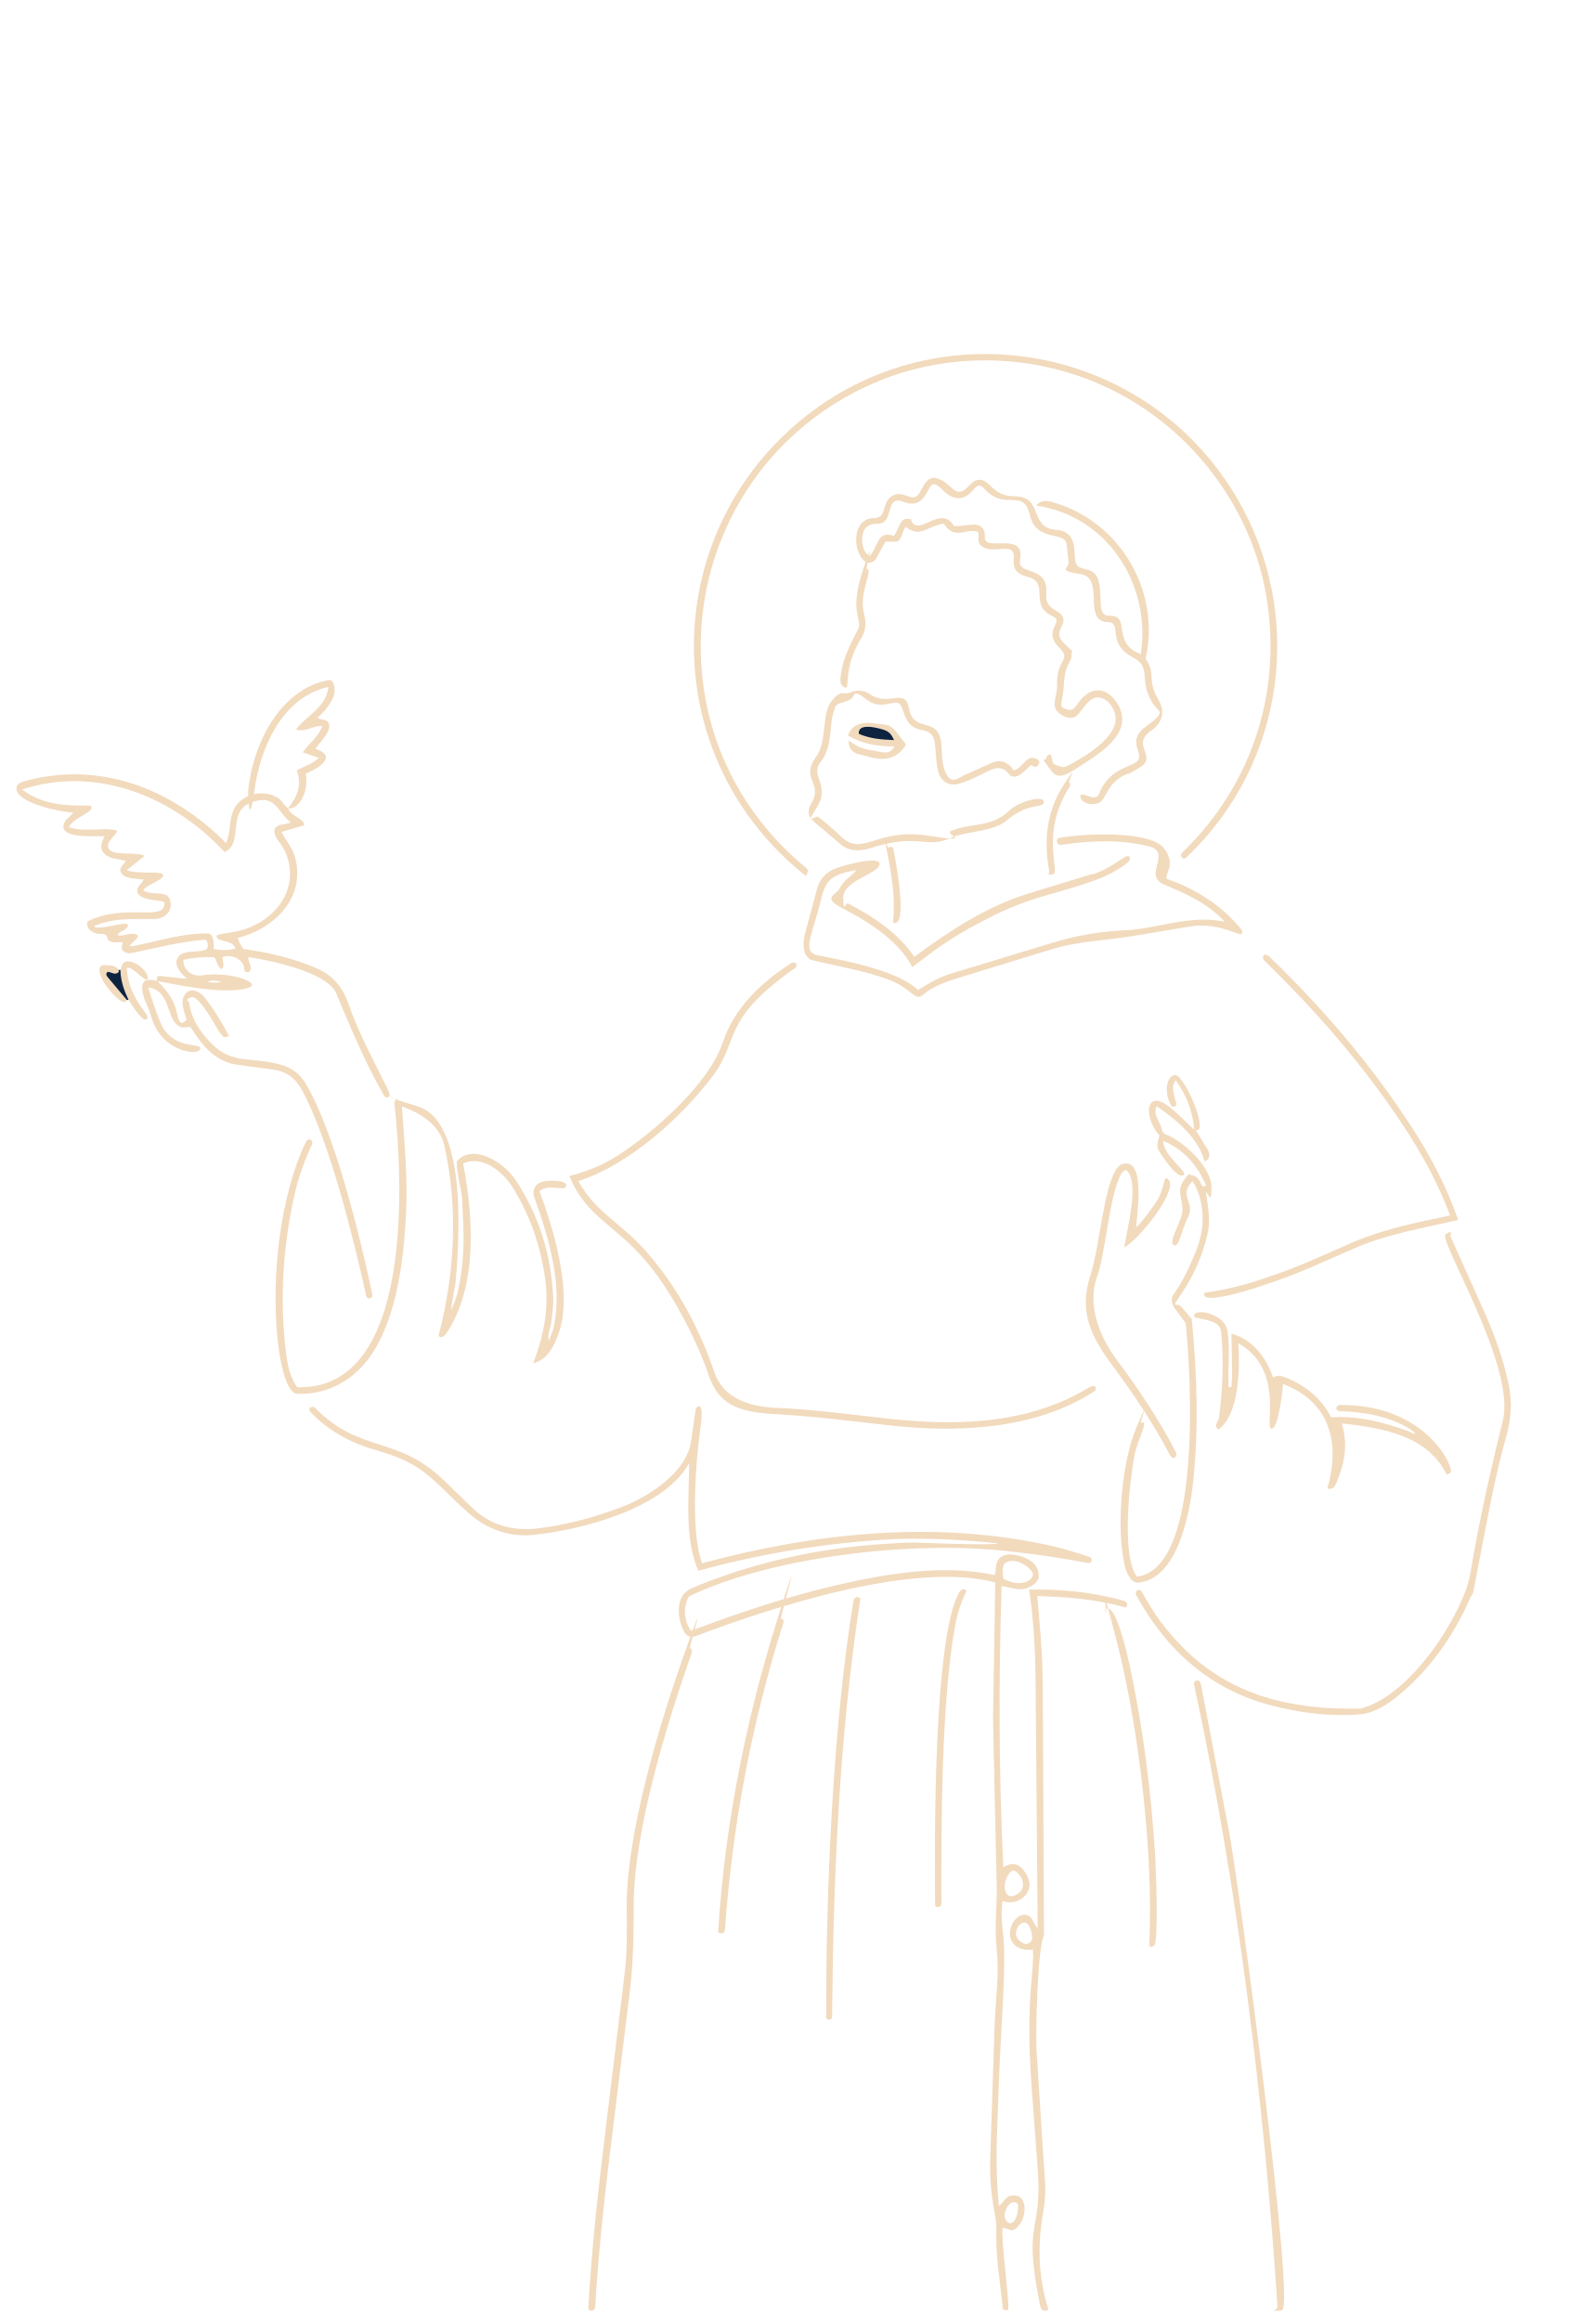
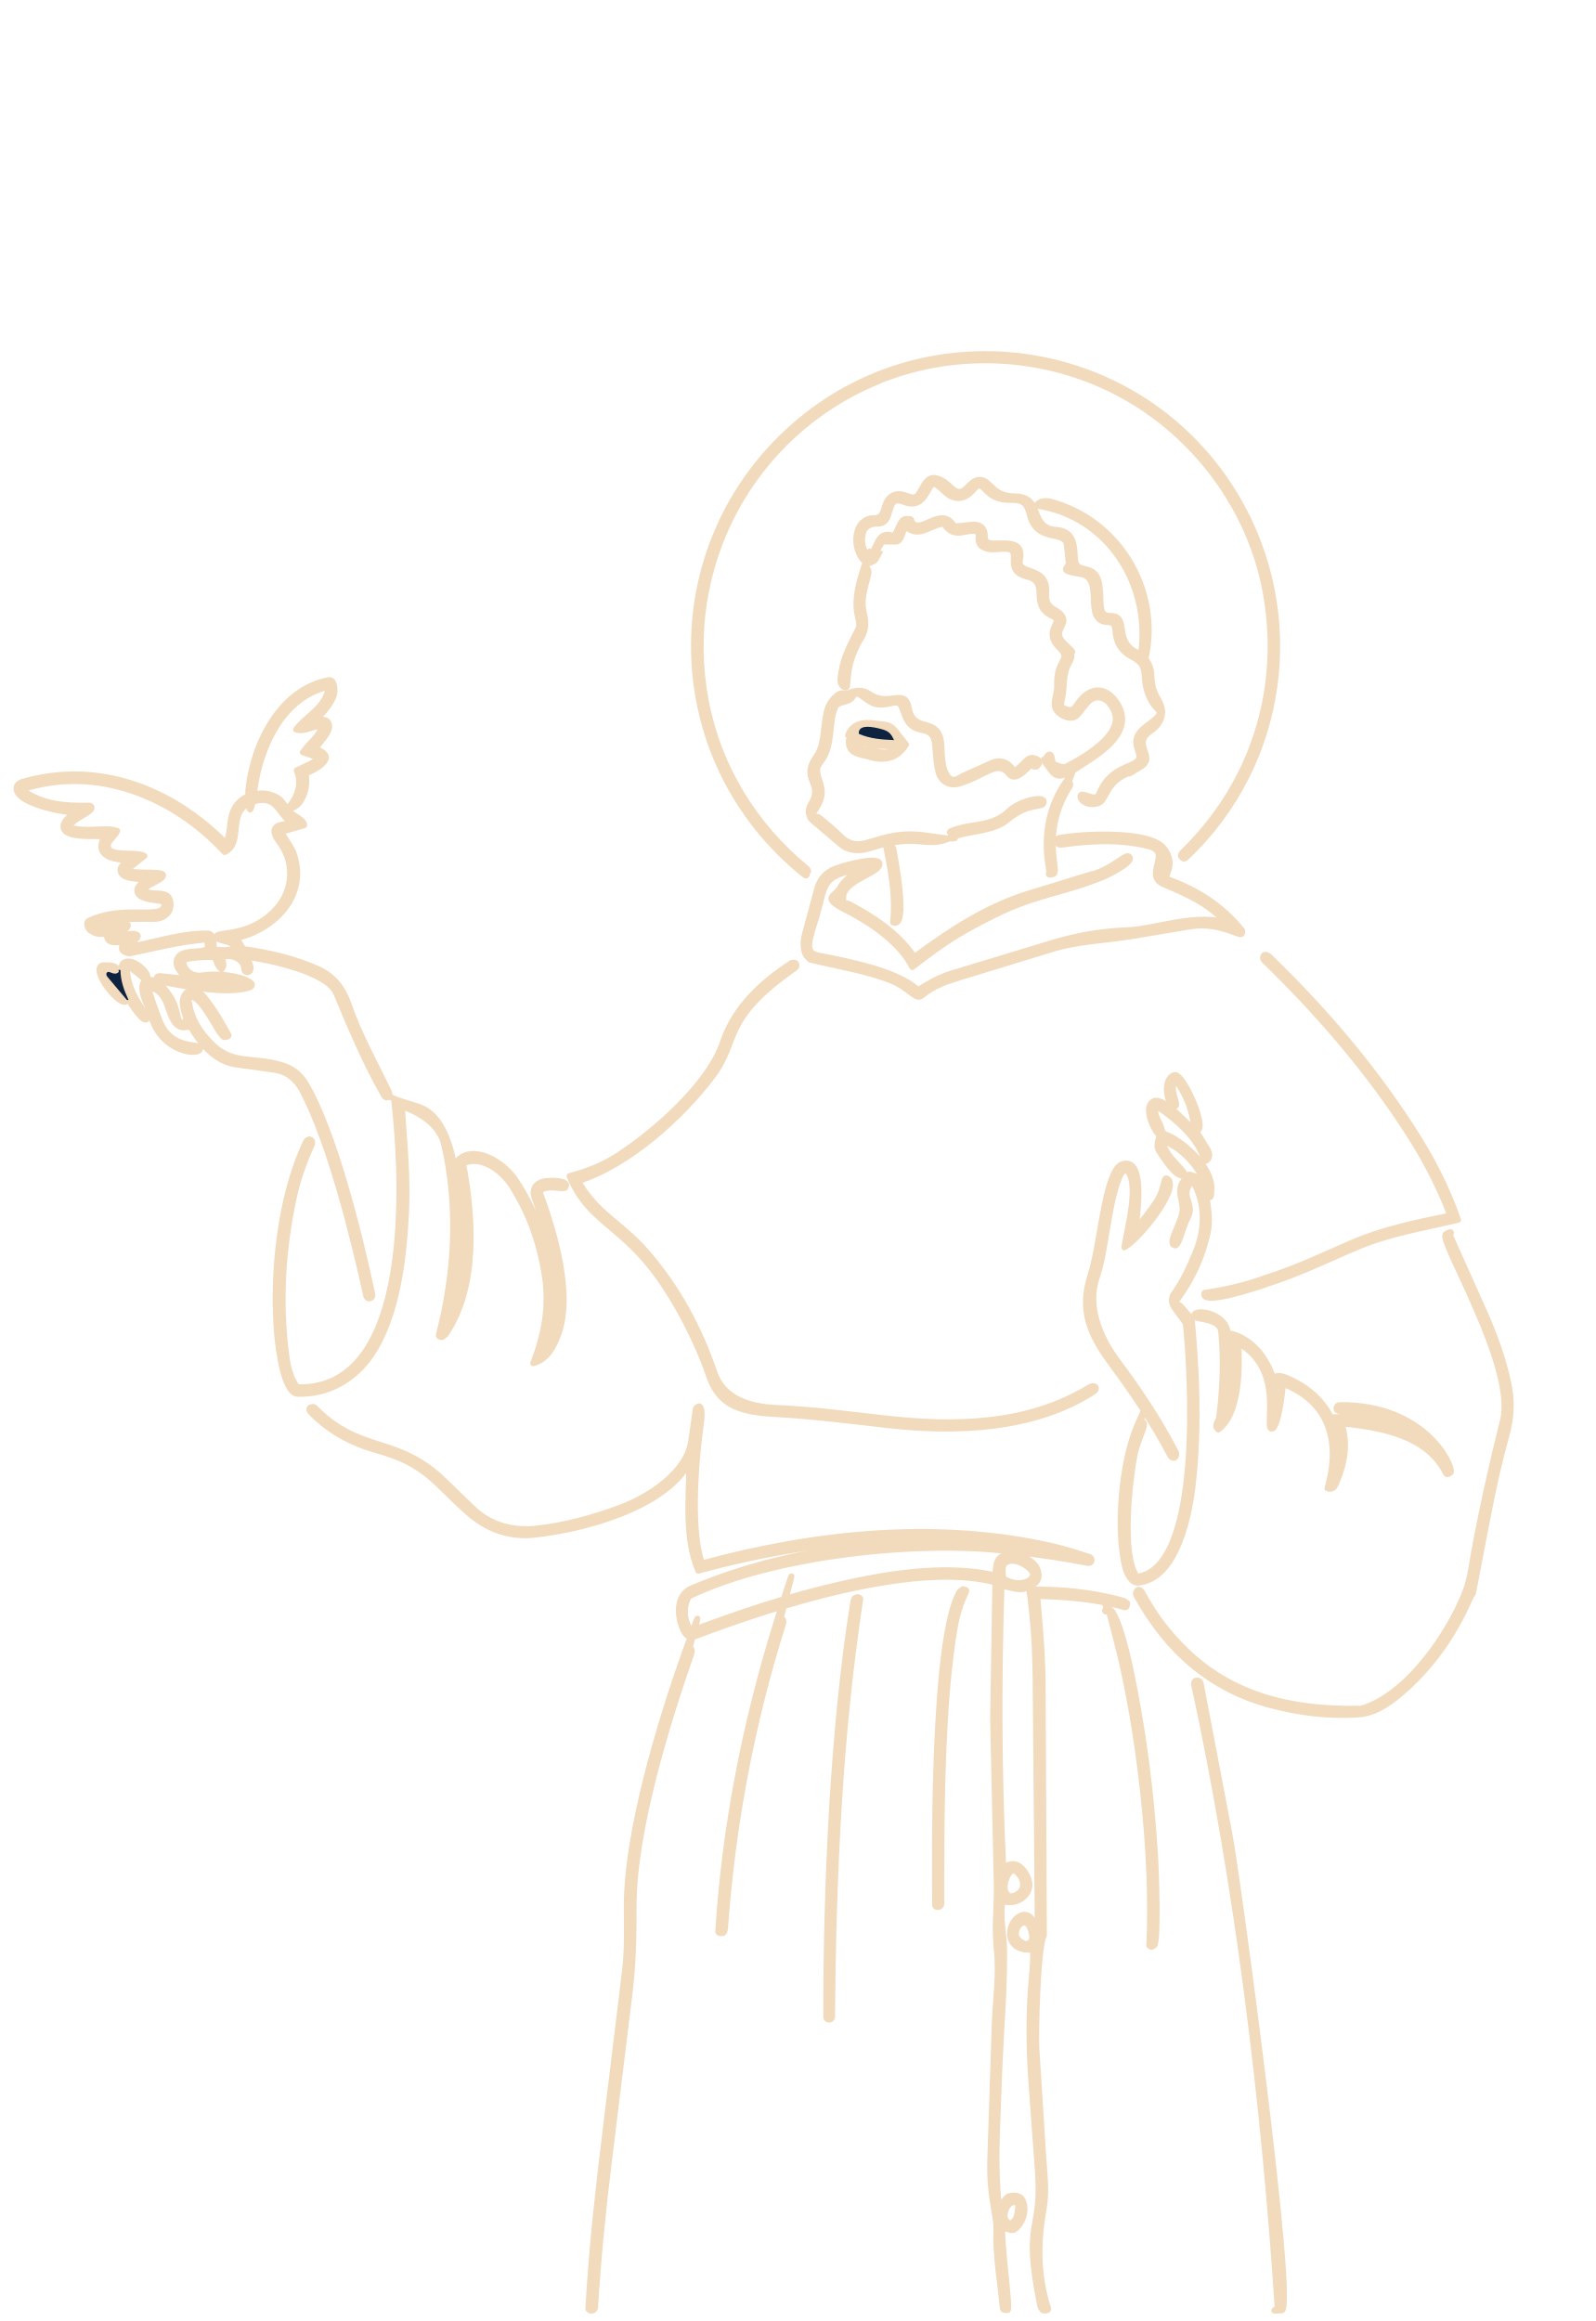
<svg xmlns="http://www.w3.org/2000/svg" fill="#F2DABD" id="Camada_1" version="1.1" viewBox="0 0 914 1330">
  <defs>
    <style>
      .st0 {
        fill: #F2DABD;
      }

      .st1 {
        fill: #F2DABD;
      }

      .st2 {
        fill: #F2DABD;
      }

      .st3 {
        fill: #F2DABD;
      }

      .st4 {
        fill: #F2DABD;
      }

      .st5 {
        fill: none;
      }

      .st6 {
        fill: #F2DABD;
      }

      .st7 {
        fill: #0e2340;
      }

      .st8 {
        fill: #F2DABD;
      }

      .st9 {
        fill: #0e2340;
      }
+       .st0, .st1, .st2, .st3, .st4, .st6, .st8,
+       path:not([class]), polygon:not([class]) {
+         stroke: #F2DABD;
+         stroke-width: 3.31px;
+         stroke-linejoin: round;
+         stroke-linecap: round;
+       }
+ 
    </style>
  </defs>
  <path class="st0" d="M340.9,1322.4c-.1,2.3-3.8,2.1-3.8.5,2-37.2,6.3-73,10.8-109.9l10.1-82.9c1.5-12.7,1.2-24.4,1.1-37.1-.2-42.7,19.1-106.3,33.6-147s1.7-1.7,2.7-1.5,1.3,1.4.8,3c-14.3,41-33,101.4-33.1,144.5,0,16.8-.2,32.3-2.2,49.1l-11.9,96.9c-3.5,28.4-6.2,55.5-8,84.5Z" />
  <path class="st0" d="M704.6,1051.6c4.6,24.1,38.1,271.6,29.9,272.3s-2.4,0-2.5-2.1c-7.6-116.9-22.9-241.5-47.7-356-.4-1.7.3-2.7,1.2-2.8,1.4-.2,2.3.4,2.6,2l16.5,86.5Z" />
  <path class="st0" d="M476.9,1154.9c0,1.6-.6,2.3-1.3,2.4s-2.2,0-2.2-1.5c-.1-73.6,3.8-165.4,15.5-237.8.2-1.1.6-1.9,1.1-2.4s2-.8,3,.5c-12.1,79.1-15.5,158.8-16.2,238.7Z" />
  <path class="st2" d="M662,1064.9c.4,7.2,1.9,48.5-.7,50s-1.3.4-2.8,0c2.6-50.9-5.7-124.2-18.5-173.9s-3.8-12.1-6.9-18.1c5.7-8.1,13.5,28.3,14.1,31,7.9,36.7,12.5,73.3,14.8,110.9Z" />
  <path class="st0" d="M415.5,1104.5c-.1,2-.5,2.7-1,3.1s-3.1.4-3-.8c3.8-60.3,15.5-119.7,33.5-177.5s1.8-1.9,2.5-1.8c1.1.1,1.8,1.1,1.3,2.7-17.9,56.6-29,114.8-33.3,174.4Z" />
  <path class="st2" d="M539.5,1090.1c0,1.8-.6,2.2-1.1,2.5s-2.6.4-2.6-.8c-.3-35.3-1.1-152.1,13.7-179.2.5-1,1.6-1.3,1.9-1.8s2.8.2,2.3,1.1c-3.1,6.4-5.1,12.6-6.4,19.5-8,44.8-7.9,111.6-7.9,158.6Z" />
  <path class="st5" d="M566,885v-1c-.7.2-1.3.2-2,.3.7.2,1.3.4,2,.7Z" />
  <path d="M624.1,892.1c-6.8-2.2-13.2-4.3-20.4-6-66.3-15.2-136.1-8-201.4,9.7-6.7-18.1-3.7-57.4-1.1-76.6.3-2,2.5-15.7-1.6-13-.3.2-.9.7-1,1.4l-2.6,18.3c-2.5,17.6-23.9,31.7-40.1,37.8-15.8,5.9-31.9,10.4-48.7,12.2-13.8,1.5-26.7-2.3-36.4-11.7l-16.2-15.7c-27.2-26.4-48-15.2-74.1-41.8-.8-.9-2.7-.4-3.1.2-.3.7-.2,1.4.5,2.2,10.5,11.1,23.8,18.1,38.6,22.2,27.5,7.7,32.2,18.2,51.6,35.4,10.4,9.3,23.5,14.4,37.9,12.8,26.8-2.8,74.4-14.8,88.9-41.1-.1,20.4-2.8,43.1,5.2,61.7,36.9-10.1,74.2-16.2,111.7-18.1,0,0,23.8-1.5,60.2,2.4-2.2,1.4-48.1-.5-48.1-.5-5.6,0-10.8.4-17.1.8-38.3,2.5-75.3,10.6-110.5,25.4-9.8,4.1-8.4,18-4,25.4,1.3,2.3,3.8,3,6.4,2,44.4-16.8,125.4-43.1,171.6-30.7l-1.3,78.1,2.1,94.9c.3,12.8-1.4,24.3,0,37.2,1.6,14.5-.7,29-1.2,43.8l-2.5,76c-.7,22.6,3.7,32.2,3.5,40.1-.6,15.5,2.2,30.5,3.7,45.9.1,1.2,2.3,1.1,2.9.9,1.6-.6-4.2-41.1-3-47.1,2.5.2,5.1,2.3,7.1.8,4.7-3.5,7-11.3,4.4-16.6-1.4-3-5.2-3.1-7.8-2.3-2.1.7-2.8,3.2-5.9,5.6-1.4-15.2-1.5-29.9-.9-45.2l1.3-34.1c.9-22.5,2.9-44.4,2.7-66.9,0-9.7-2.6-18.7-.9-28.6,5.2,2,10.6,0,13.5-3.8,3.4-4.5,1.8-9.8-1.7-14.1-2.9-3.4-6.3-4.5-11.4-1.4-2.6-53.6-2.7-106.8-1-161.1,4,.3,6.9,1.9,11.1,1.8,3.9-.1,10.2-3.2,10.2-7.7,0-7.7-7.9-11.3-14.4-12.1-3.6-.6-8,.2-9.5,4.3-.9,2.3-.5,4.7-1.3,7.4-28.2-6.3-60.8-1.1-89.2,5.4-29.2,6.7-56.7,15.9-84.9,26.5-4.1-6.2-4.6-13.5-1.1-19.7,48.4-23.4,130.8-32.1,182.9-25.9l6.1.7c13,1.5,25.9,3.4,39.2,6,1.4.3,2.3-.3,2.5-1.2.2-.9-.3-2-1.5-2.4ZM580.6,1261.9c1.1,0,3,.4,2.8,2.6-.2,3.1-.7,7.8-3.7,9.3-2.1,1-3.8-2-4-3.4-.4-3,1.8-8.2,4.9-8.4ZM579.2,1072.5c1.8-1.8,3.7.5,4.9,1.9,2.3,2.7,2.7,6.6,1.1,8.9-1.3,1.9-5.7,4.8-8,2.3-3.1-3.4-.9-10.4,2-13.2ZM576.5,895.3c4.8-2.6,11.9,1.2,14.8,5.2,1.6,2.2-.5,4.8-2.7,5.7-4.7,2-9.3.6-13.6-1.5-.3-2.7-1.4-7.9,1.6-9.5Z" />
  <path class="st0" d="M90.1,562.1c5.3,5.3,9.7,10.5,11.3,18.4s3.2,5.8,5.5,4c-1.2-5-3.9-10.4-.9-14.7s8.4-1.7,11,1.5c5.4,6.8,9.8,14,14,21.9.2.8-2.5,1.6-3.1.8l-2.1-2.5c-1.3-1.6-11.5-21.4-16.1-20s-1.3,1.9-1.2,3.4c1.1,8.9,6.1,16.3,12.2,22.6,12.4,12.9,23.3,7.7,40.4,12.7,6,1.7,10.5,5,13.8,10.3,16.6,27.3,31.7,89,38.5,121.4.3,1.4-1.1,2.2-1.7,2.2s-1.7-.4-1.9-1.7c-7.4-33.5-20.8-87.6-36.5-117.3-3.5-6.6-8.6-11-16.2-12.1l-21.9-3c-11.6-1.6-19.8-11.3-25.8-21.2-1.8-.9-4,.5-5.9-.3-8.7-3.5-5.1-21-18.6-22.7,2.1,7.1,4.2,12.9,6.5,18.9,6.5,17.1,22.7,12.8,23.3,15.8,1.1,5-22.6,3.3-28.3-18.8-1.4-5.3-5-10-4.9-15.8s5.1-4.5,8.7-3.8Z" />
  <path class="st0" d="M165.1,463.1c5.6-6.8,8-14,4.9-21.7,4.7-2.4,9.1-3.7,12.7-7.1l-9.2-3.2c3.8-5.5,9.3-9.1,11.1-15.1-5.5-.2-9.3,3.6-15,2.1,5.1-7.5,17.4-12.5,18.6-24.5-26.6,6-39.1,35-42.4,59.2s-3.7,1.6-3.6.3c2.6-26.7,18.3-58.4,46.2-63.4,3.3-.6,3.8,6.1,3,8.5-1.8,5.3-5.5,9.5-9.5,13.2,2.5,1.2,4.6.8,5.7,2,4.1,4.4-4.6,11.8-6.8,15.7,3.3,1.1,7.2,3.2,5.6,6.4s-6.8,5.8-11.3,7.9c1.9,8-2.3,19.8-9.7,19.9Z" />
  <path class="st3" d="M73.8,573c-3.9-4.3-8.9-12.3-4.7-17.3.4-1.4.7-3,1.5-3.8,4.2-3.7,13.5,3.7,14,7.8.8,6.3-9.1-7.2-11.9-4.9.4,10.3,5.2,18.7,11.1,26.3.6.7.8,1.7.6,2.4-1.6,4.2-9.7-8.7-10.6-10.5Z" />
  <path class="st1" d="M68,555.8c1.6,3.3-.3,4.8-3.8,3.9,3.5,4,7,8.5,8.6,13.4-2,5-13.9-8.7-15.5-15.1s3.1-4.7,5.2-4.8,4.1.8,5.5,2.5Z" />
  <path class="st9" d="M73.8,573h-1.1c0,0-11.2-13.3-11.2-13.3-.8-1-.8-2.2.2-2.7s3.5,1.6,5.3.7.8-1.2.9-1.9c.4,0,.7,0,1.1,0,.1,6.6,2.3,12.1,4.7,17.3Z" />
  <path d="M624.8,794.7c1.4-.8,2.5-.4,2.8,0,.8.9.2,2.1-1.1,2.9-33.9,21.8-78.3,23.5-117.6,19.1-22-2.5-43.1-5.2-65.2-6.4s-32.3-6.3-37.7-22.5-17.9-42.2-32.3-60.7c-19.6-25.3-37.4-28.4-47.4-53.2,10.5-2.8,19.2-6.3,27.9-11.9,21-13.7,52-40.8,60-64.8,6.7-19.9,21.8-34,39-45.2.9-.6,2.1-.5,2.6-.2.8.5.9,2.2-.2,2.9-42.7,29.9-31.4,40.9-47.2,61.9-17.7,23.5-48.1,51.1-77.1,60.2,10.9,19,24.3,23.5,39.2,40.6,17.7,20.3,30.2,43.6,38.9,69.1,5.1,15,20.3,19.5,34.7,20.2,21.2.9,41.5,3.6,62.7,6,40.4,4.6,82.2,3.9,117.8-18Z" />
  <path class="st0" d="M684.2,646.8c1.4-1.4,2-.8,1.1,1.1l6.5,10.5c1.6,2.5,1.9,6.1-1.7,7.1-2.8-12.8-16.4-24.2-27.3-31.6-2.4,4.7,1.7,8.6,2.7,12.5s2.1,3.3,4.9,4.7c10,5,23.8,18.4,23.8,29.5s-2.4,1.6-3.2,2.7c1.1,7.7,2.8,15.8.9,23.8-2.8,12.2-7.8,23.8-14.8,34s-2.7,4.8-.4,7.5l6.2,7.2c2.9,31,4.1,61.9.8,93.1-1.9,18.1-8.9,55.9-31.4,58-4.3.4-6.9-5.8-7.7-9.2-5.2-21.6-2-59.7,6.7-80.1s1.6-2,2.4-2.3c5.1-1.9-1.6,8.3-3.7,19s-8.1,56.5,1.5,69.2c38.1-5,30.7-118.2,27.9-145.3l-6.4-8.7c-1.6-2.2-2.3-5.5-.5-7.9,5.5-7.6,9.1-15.7,12.7-24.4,5.2-12.9,5.8-27.6-1.8-40.4-8.4,8.3,1.5,12.3-2.5,20.3s-5.3,17.3-7.8,16.6c-4.9-1.3,4.8-14,4.5-21.2-.2-5.4-3.3-10.3.4-15.6s2.9-3.9,5.6-3.3c4.9,1.1,4.5,8.6,7.4,5.7-4.5-11.2-13.2-21.1-24.6-25.6.4,8.7,13.8,17.4,12,19.4-3.3,3.6-12.4-10.5-14.3-13.5s-.4-6.2.3-8.9c-4.4-4.4-9.3-17-3.3-19.7s19.8,14.1,23.2,16.2Z" />
  <path class="st0" d="M651.2,914.4c-.8-1.4,0-2.7.5-3.1.9-.8,2.1,0,2.8,1.2,6.2,11.6,13.6,21.7,22.9,31.1,28,28.5,63.4,36.3,102.4,35.5,26.1-7.2,50.8-43.3,59.9-67.3,2.8-7.3,3.5-14.7,4.9-22.3,4.7-25.5,10.2-50.1,16.5-75.3,7.9-31.4-37.6-104.2-32.7-107s2.2,0,2.8,1.4l19.2,42.9c6,13.4,10.8,26.8,13.9,41,2.3,10.7,1.7,20-1.2,30.5-6.8,24.2-11,48.4-15.8,73.1s-2.2,13.5-5.1,20.1c-9.3,21.2-22.7,40.3-40.6,55.1-6.5,5.4-14.2,10.5-22.8,11.1-17.3,1.3-34.2-.9-51-5.3-34.5-9.2-59.4-31.4-76.6-62.8Z" />
  <path class="st0" d="M725.9,735.8c-2.4,1-39.2,13.4-35.7,5,11.9-1.7,23.6-4.4,35-8.6,17.2-5.4,32.7-12.8,49.2-20,18.1-7.8,36.6-11.6,56.5-15.7-7-18.8-16.3-35.6-27.3-52.2-22.8-34.4-49.6-65.1-79.1-93.8-1-1-1.1-1.8-.5-2.8s1.7-.7,3.1.2c30.7,29.7,58.5,61.9,81.8,98,10.9,16.8,19.9,33.8,26.6,53.1-19.9,4.8-38.8,7.7-57.2,15.4-17.7,7.4-34.2,15.7-52.5,21.4Z" />
  <path class="st0" d="M640.3,677.4c-5.7,17-6.8,40.1-11.9,54.9s.6,32.4,11.9,47.5,24,33.8,33.5,52.4c.6,1.2,0,2.7-.7,3.1s-1.8,0-2.5-1.1c-9.7-18.5-21.1-35.4-33.5-52.2-12.6-17-18.8-30.9-12.3-51.2,5.5-17.3,7.2-47.8,14.5-60.3,1.5-2.5,3.7-3.9,6.2-3.8,10.5.5,6,29,5.5,36.7,4.5-4.5,7.7-9.3,11.2-14.2,5.8-8.3,4-16,7-13.6,7,5.5-16.7,35-25,39.2,1.5-10.3,9.2-37.6,1.1-44.4-2.9.6-4.1,4.6-4.9,7.1Z" />
  <path class="st8" d="M685.3,647.8c-.2-.3-.4-.6-1.1-1.1-.7-9.6-4.4-19.2-10.5-27.7-4.5,5,2.3,14.2-.3,14.9s-2-.1-2.6-1.1c-3.2-5.2-3.3-15.3,2.1-16.8s20.1,33.6,12.4,31.6Z" />
  <path class="st0" d="M768,805.1c-1.7,0-2.4,1.1-2.2,2.4.1.6.9,1.1,2.2,1.2,14.4.4,28.2,3,40,10.2,1.4,1.1,2.4,1.7,3.1,2.9-2.2-.5-2.9-1.2-4.2-1.7-14.4-5.2-28.7-9-44.2-7.9-5.3-10.6-14.6-18.3-26.1-22.9-2.5-1-4.8-1.3-7.1.1-4-11.5-11.5-21.7-23.9-25.2l.4,21.7c0,2.9,0,3.9-.3,6.5,0,1.1.5,3-1.7,2.4-.5-10.8.9-21.1-.6-31.8-1.5-11-20.4-13.7-19.1-8.6.5,1.9,14.6.8,15.4,8.6,1.6,16.6.9,33-1.2,49.3-.3,2.4-3.4,4.5-.4,6.9,12.4-9.1,12.3-35.9,11.5-49.5,26.7,15.3,14.7,48.2,18.9,49,3.8.7,6.5-21.3,6.6-25.7,26.8,10.3,33.1,33.5,25.5,59.9,3.7,1.1,4.4-1.6,5.4-3.8,4.4-10.6,6.6-21.4,2.8-33.4,23,2.3,49.1,7,59.8,28.7.4.9,2.4-.1,2.7-.7,1.7-3.4-14.3-38.9-63.3-38.6Z" />
  <path class="st5" d="M263.2,678.2c0-1.4-.2-2.8-.2-4.2,0,1.3,0,2.7.2,4.2Z" />
  <path d="M323.8,680.3c3.6-3.4-7.8-4.7-13.4-3-3.8,1.2-5.6,4.8-4.3,8.6,8.3,23.1,16.7,51.3,11,75.1-.4,2.4-2.2,5.5-2.4,7.1-1.7-1.6,1.3-9.5,1.2-10.1.3-4.5,1.3-8.9,1.1-14.1-1-24.4-8.2-47.8-21.7-67.9-7-10.5-24.2-20.5-33.1-11-1.5.8,1.1,11.8,1.1,13.2.1.7.3,1.5.5,2.3,1.3,5.2,1.1,10.2,1.4,15.6,1,15.5.4,30.5-3.1,45-.3,1.3-2.5,7.8-3.6,9.5.2-3.7,2.4-13.9,2.5-15.4,1.4-16.2,8.5-92-21.6-101.2s-8.5-4.7-13.5-2.7c4.9,43.1,11.7,165.7-55.6,163.6-4-5.5-5.4-11.8-6.3-18.8-3.9-30.2-2-60.7,4.5-90.4,2.3-10.6,5.8-20.1,10.2-29.8.6-1.4,0-2.8-1.1-3-.9-.2-1.9.5-2.4,1.6-14.9,31.3-19.5,76.5-16.4,110.7.6,6.5,3.6,33.1,11.6,33.5,17.6.7,33-8.3,42.6-22.7,14.7-22.1,18.4-55,19.7-81.2,1-20.4-1-39.9-2.4-60.7,10.3,3.4,21.6,10.5,24.2,21.9,8.2,36.1,6.1,73.5-3.1,109-.3,1.1,1.9,1.5,2.2,1.1.3-.4,1.3-.8,1.9-1.6,18.4-27.2,15.7-66.9,9.9-97.8,10.8-5,22.7,4.7,28.1,13.3,10,15.9,16.1,33.4,18.8,52.2,2.4,16.9-.5,32.6-6.8,49,8.2-2.1,11.8-9.5,14.4-16.5,8.6-23-2.4-59.6-10.8-82.2,4.9-4,13.2-.5,14.9-2Z" />
  <path class="st5" d="M127,562.6c-3.6-1-5.9-1-8.1,0,3.1.8,5.6.7,8.1,0Z" />
  <path d="M222.7,625.3c-8-16.6-17-32.5-23-50-3.3-9.4-8.5-16.1-18-20.3-13.4-5.9-27.7-9.2-42.3-11.2-1.3-2.1-2.3-3.6-3.3-6.3,21.7-5.4,39.9-24,32.6-47.4-1.5-4.8-5-8.4-7.4-13.4l13-3.8c.3-3.7-8.9-6-9.2-9.8-2.3-1.2-3.1-4-5.6-5.7-8.8-5.8-22.3-2.3-26.1,7.8-2.2,5.9-1.1,11.8-3.9,17.9-31-31.4-73-47.6-116.4-35.2-2,.6-3.6,1.9-3.7,3.7-.5,8.5,25.5,13.8,32.6,14-2.1,2.9-4.7,3.9-5.5,6.8-2.4,8.9,19.8,6.2,23.4,6.9-2.2,3.9-2.8,7.4-.1,9.9,3.5,3.3,8.1,2.9,12.4,4.1-1.6,2.4-3.3,3.5-3.2,5.2.1,5.1,8.7,5,13.3,5.5-.9,2.6-3.7,3.7-3.7,6.3,0,5.8,12.5,5.2,15.5,6.6,1.5,11.9-21.6.3-43.3,10.8-2,1-.3,4.6.8,5.4,5.8,3.9,6.6.9,9.2,2.7.7.5.5,2.2,1.4,3,2,1.9,5.1.9,8.1,1.2-.2,1.6-.9,3.4-.2,4.4.9,1.2,3.1,2.2,4.9,1.8,14.1-2.9,27.6-6.5,42.1-7.7,2-.2,2,2.8,1.9,4-.3,4.4-12.5,1-16.4,5.3-4,4.4.7,9.7,4.6,13.1l-15.3-1.6c-.7,0-1.9.1-1.8.5,0,.4-.7,1.8,0,2.4,13.7,2.5,38.1,7.8,51.8,4,9.4-2.6-9.6-9.8-26-7.3-5.6.9-10.9-2.7-10.9-8.9,5.8-1.3,11.8-1.8,17.7-1.5,1.9,2.3,1.4,5.1,4.3,6.9,1.9-2.1.6-4.2.4-6.9,4.2-1.7,10.6.2,12.2,4.9.4,1.1.1,2.2.6,3,.4.7,2.3,1.2,3,0,1.4-2.3-.8-4.4-1-8,12,1.8,45.4,8.5,50.5,20.9,8.3,19.9,16.4,39.3,27.1,58.1.7,1.3,1.6,2,2.9,1.1.8-.5.6-1.7,0-3ZM127,562.6c-2.5.6-5,.7-8.1,0,2.2-1,4.4-.9,8.1,0ZM122.4,543.5c.3-2.4.1-8.5-3.2-8.6-14.6-.2-28.2,4.3-42.2,7.1-7.5,1.5,4.4-4.6,1.6-6.3-3.1-1.9-6.9.9-11.1.3.8-2.7,3.8-2.3,5.3-4.5,4.3-5.9-17.6,2.8-18.8-.9,11.3-4.8,22.9-3.9,34.5-4,3.5,0,6.8-1.7,8.3-4.3,1.5-2.4,1.6-7.9-1.6-9.4-3.9-1.8-8.8,0-13.1-2.7,1.7-3.4,11.4-5.7,11.4-8.7,0-2.8-15.9-.3-20.9-2.9l10.2-8.1c-3-2.5-17.2,0-20.1-3.6-3.2-4,3.4-7.4,4.5-10.8-6.6-2.5-18,1.2-27.7-2.1,2.5-5.5,13.5-8.2,13-11.4-.1-.9-1.1-1.1-2.4-1-12.9.3-26.2-.7-37.5-9.2,42.9-14,86.8,4.2,116.1,35.9,11.9-5.6-.2-24.5,17.4-29.2,12.4-3.3,13,6.6,20.5,12.1-3.3,1.7-7.2.6-9.1,3.7-1,1.6.6,5.1,1.9,6.8,9.4,11.7,9.1,27.9-1.2,39.2-15.2,16.7-34.5,12.4-34.1,15.8.4,3.4,8.7,1.3,10.9,6.9-4.3,1-8.6,1.1-12.9.1Z" />
  <path d="M498.1,318.8c4.9-4.3,4.2-15.4,13.9-11.7,2.8-2.5,3.4-9.8,7.4-9.8s2.3.7,3.2,2c4.9,7.2,16.9-10.2,24.1,2.2,3.8.1,7.4-.8,11.2-.9s6.4,2.1,6.4,6,.4,2.7.9,3.5c2.5,3.9,21-3.5,19.5,8.9-.2,2-.8,4,.3,5.3,3.2,4.2,15.7,2.1,14.5,15.7-.9,10.1,7.9,8.6,9.7,14.2,1.5,4.6-6.4,8.1.8,14.7s3.5,3.8,3.9,5.7c.6,2.7-1.2,4.7-2.2,7-2.6,5.7-1.7,12.1-3,18.2s-.5,5.4,2.4,6.6,4.5-.2,6.3-3c2.9-4.4,7.6-8.6,13.3-7.7s10.3,7.3,11.7,12.1c4.4,15-15,25.6-26,32.8s-12.3,3.3-16.3-2-1.1-2.6-.9-3.6,1.6-3.6,2.9-2.4c1.1,1.4.4,4.7,2.2,5.4s4.7,2.2,6.7,1.2c9.8-5,31-17.2,28-29.8-1.1-4.5-4.8-9.8-10.1-9.7s-7.9,6.4-11.7,10.2-11.4-.6-12.6-4.3,1.3-8.3,1.1-12.6c-.7-15.6,8.7-14.5,1.2-21.9-9.9-9.8,3.2-14.9-3.5-17.9-14.6-6.4-1.1-19.4-15-22.8-11.4-2.8-5.8-11.1-8.2-14.4s-10.5.2-15.7-1.9-3.6-5.6-3.8-9.1c-6.6-3.1-13.3,5.3-20-5-9.9,1.8-13.6,8.4-21.8,1.9-2.1,2.5-2.1,8.6-5.8,8.5h-5.7c0-.1-5.4,9.7-5.4,9.7-.8,1.5-2.5,2.3-3.8,2.4-4.9.3-10-10.8-6.4-19.6,1.5-3.7,4.9-6.1,8.9-6,7.7,0,4.4-8.8,10.1-12.5s10.4,1.9,13.9.3,4.9-12.5,11.9-10.7,9,8.2,13.6,7.8c3.4-.3,6.2-6.3,10.2-6.8,7.2-1,7.5,9.4,21,9.4,16.8,0,7.9,18.1,23.8,19.2,13.8,1,9.1,15.5,11.6,19.8s10.5.6,12.8,9.9c2.3,9.7-1.3,19.8,6.3,19.6,12.4-.4.6,15.7,17.8,21.9,5.9-39.4-18.6-79-60-85.1,3.3-4.1,7.8-2.5,11.6-1.3,37.8,11.9,59.7,51.6,51.1,89.1,6.5,9.2.2,11.3,7.6,23.9,3.8,6.5,1.8,13.1-4.4,17.3-11.9,8.1,3.7,14.7-6.1,20.8s-5.2,2.8-8,4.1c-12.4,5.4-11.1,15.3-16.6,16.8s-9.2-1.3-9.7-3.1c-1.3-4.5,5.6.1,8-.4s2.5-1.9,3.2-3.5c6.4-14.1,18.8-13.6,21.8-17.9,3.1-4.3-7.2-10.9,4.8-19.5s6.6-8,3.5-13c-8.6-13.8,0-20.4-11.5-26.4-15.4-8.1-5.5-20-14.2-20.1-14.9-.3-1.5-25.3-15.5-27.5s-6.6-3.1-7-6.9l-1.1-10.1c-.9-8.1-17.3-.8-21.1-16.9s-14.2-1.8-25.9-14.9c-5.3-5.9-5.8,3.7-13.5,5.1s-11.4-7.2-15.4-7.9-4.5,15.3-17.5,10.2c-11.3-4.5-4.8,12.8-15.1,12.5-4.3-.1-7.7,1.9-8.4,6.3s-.2,8.8,3.5,12.2Z" />
  <path d="M503.3,218.5c-72.9,29.8-113.5,106.5-98.8,183.4,7.2,37.6,27.6,70.9,57.2,95.3.8.7,1.9,2,1.3,2.1s-.3,3.4-1.8,2.2c-82.5-65.8-84.7-188-6.8-256.9,78.1-69.1,200.7-50.2,254.2,40.5,39.3,66.6,28.2,152.3-28.7,206.1-.7.7-1.4,1.2-2.4.4s-1.4-1.7.2-3.3c40.3-39,58.3-94.4,47-151.5-9.8-49.1-44.2-93.8-92.4-115.7-40.2-18.2-87.3-19.7-129-2.7Z" />
  <path d="M626,501c12.2-3.8,18.7-11.7,20.8-10.3,4.3,2.7-11.5,10.5-14.5,11.8-22.8,9.3-38.5,10-62.3,21.8s-32,18.3-47.3,29.9c-7.2-14.5-24.7-25.9-38.6-33s-5.4-7.6-3-12.2,6.3-6.5,9.7-10.4c-19.8,3.1-18,9.5-22.4,24.7s-8.1,22.5.5,24.2c16,3.1,45.9,8.8,57.1,19.8,6-3.8,12.1-7.3,18.9-9.4l58.3-17.7c14.3-4.3,28-6.6,42.9-7.2,16.1-.7,36.1-9.1,55.7-4.8-9.8-10.6-22-16-34.7-21.3s5.1-18.5-9-22c-16.4-4-33.2-3.2-49.9-.8-1.5.2-2.5-.7-2.6-1.9s.1-1.8,1.6-2.1c12.9-2.4,51.3-4.4,59.6,5.8s-1.4,16.7,2.5,18c16.7,5.9,31.3,15.4,42.4,29.2.4.5,0,1.6-.1,1.9-.7,2.3-12.6-6.9-29.7-4.1l-32.3,5.4c-16.1,2.7-31.6,2.9-47.4,7.8l-51.9,15.9c-8,2.5-15.4,4.9-21.9,10.4-4,3.4-6.8-4.6-19.9-9.3s-22.9-6.2-34.7-9-8.5-1.2-11.2-3.8-2.5-9.1-1.4-13.1l7-25.9c1.5-5.6,5-9.5,10.5-11.6s26.1-7.7,25.3-2.3-20.9,9.2-20.8,18.9,1.2,2.6,2.7,3.4c14.1,7.3,28.8,16.9,38,30.6,20.7-15.3,41.6-29,65.8-36.4l36.2-11.1Z" />
  <path class="st0" d="M478.5,405.7c-4,8.6-.6,21.4-8.5,31.3-5.9,7.4,5.9,13.3-1.8,25.4s-1.1,4.3.8,5.8c4.5,3.5,8.7,7.1,12.8,11.1,12.3,12,20.4-4.9,49.3-.5s9.4-.7,13.8-2.6c11.6-4.9,23.2-1.8,33.3-11.6,5.9-5.7,20.3-9.1,19.9-5s-8.2-.5-21.2,10.5c-7.7,6.6-23.9,6.3-31.3,9.7-15.7,7.3-18.3-3-46.8,6.2-5.7,1.9-12.3,1.9-16.9-2l-15.7-13.3c-3.2-2.7-3.7-6.4-1.5-10,7.5-12.4-6.7-13.9,3.2-27.5,6-8.2,2.8-24.3,8.6-31.5s6.8-3.2,10.1-4.7,7.8-2,11.5.6c11.3,7.9,20.4-4.1,22.7,8.2,2.8,15.1,17.1,3.8,18.6,20.6.5,5.8,0,12.6,3.2,17.8s7,1.3,9.5.2l16-7.2c4.9-2.2,9.6-.7,12.7,4.3,4.4-.8,7.2-8.2,11.4-7.2s3.8,2.8,2.3,4.5-3-.5-3.8-.2c-1.6.6-8.4,10.1-12.5,5-6.8-8.3-12,.2-28.3,5.4-5.7,1.8-10.9-1-12.3-7-3.2-13.9,1-21.8-9.1-23.6s-9.7-9.6-12.4-14.3-10.3,3.8-19.3-3.1-6.2-2-9.9,0-7,1.2-8.6,4.6Z" />
  <path class="st6" d="M493.2,366.1c-10.7,17.9-5.6,29.4-9.2,27.8s-2.3-6.2-1.9-8.9c1.4-9.1,5.6-16.5,9.6-24.5,2.8-5.8-5.4-8.7,2.6-33.3s1.7-1.1,2.3-1.1c4.1,0-4.6,13.6-1.6,25.1,1.4,5.6,1.4,9.7-1.7,14.9Z" />
  <path class="st8" d="M612.5,451.4c-16.6,26.7-4.8,48.5-9,49.5s-2-.4-2.3-2c-3.4-17.2-1.2-34.8,8.4-49.3s1.9-1.6,3-1.1.7,1.8,0,2.9Z" />
  <path class="st4" d="M511.9,486.2c.7,3.9,9.1,46.6-.2,42.4,1.4-13.4-.6-26.6-3.3-40s0-2.5.6-2.9,2.7-.8,2.9.5Z" />
  <path class="st6" d="M486.3,424.2c5.1,3.9,8.3,5.1,13.2,5.7s10,3.6,13-2.2c-9.8,0-18.4-1.3-26.6-6.2,2.1-6.8,8.9-8,15.3-7s8.5.1,12,4.5l6,7.6c-5.2,8.6-12.9,9.6-21.5,7-4.8-1.4-12.1-1.5-11.3-9.4Z" />
  <path class="st7" d="M506.1,418.1c3.5,1.1,4.7,2.8,6.2,6-7.3-.3-13.8-.8-20.2-3.6-.5-5.6,7.7-4.3,14-2.4Z" />
  <path class="st0" d="M645.7,918.5c-.5,0-.8-1-2-1.3-17.5-4.8-35.2-6.7-54-6.3,2.8,19,3.6,36.4,3.7,55l1.2,139.1c-2.5-2.7-2.7-6.1-5.4-7.3-3.7-1.7-7.4,1.3-9,4.5-2,3.8-2.1,8.3.4,11.5,2.5,3.1,6.6,3.9,11.3,3.5.2,5.4-.2,10.5-.7,15.9-1.9,20.4-1.7,40.3-.2,60.9l3.6,49c2.8,38-8.8,27.2,1.3,77.9.3,1.4,1,2.2,1.4,2.8.4.6,3.7.6,3.3-.8-6.2-19.7-6-38.2-2.5-57.5,1.8-10.3.2-20.9-.4-31.4l-3.8-60c-.5-7.9.5-57.7,4.3-65.1l-.7-141.6c0-18.1-1.6-34.9-3.1-52.7,17.7.4,34.1,1.9,50.4,6.5.9.2,1.4-2.6.9-2.7ZM591.4,1110.6c-.3,2.1-1.2,2.5-2.2,3.1-1.8.9-4.4-1.1-4.8-1.4-.8-.7-1.8-1.7-2.2-3.3-.4-2.3.9-4.7,1.5-5.5.7-.9,1.9-1.8,3.4-1.8,2,0,3.3,3.1,3.7,4.7.3,1.4.8,3.1.6,4.2Z" />
</svg>
